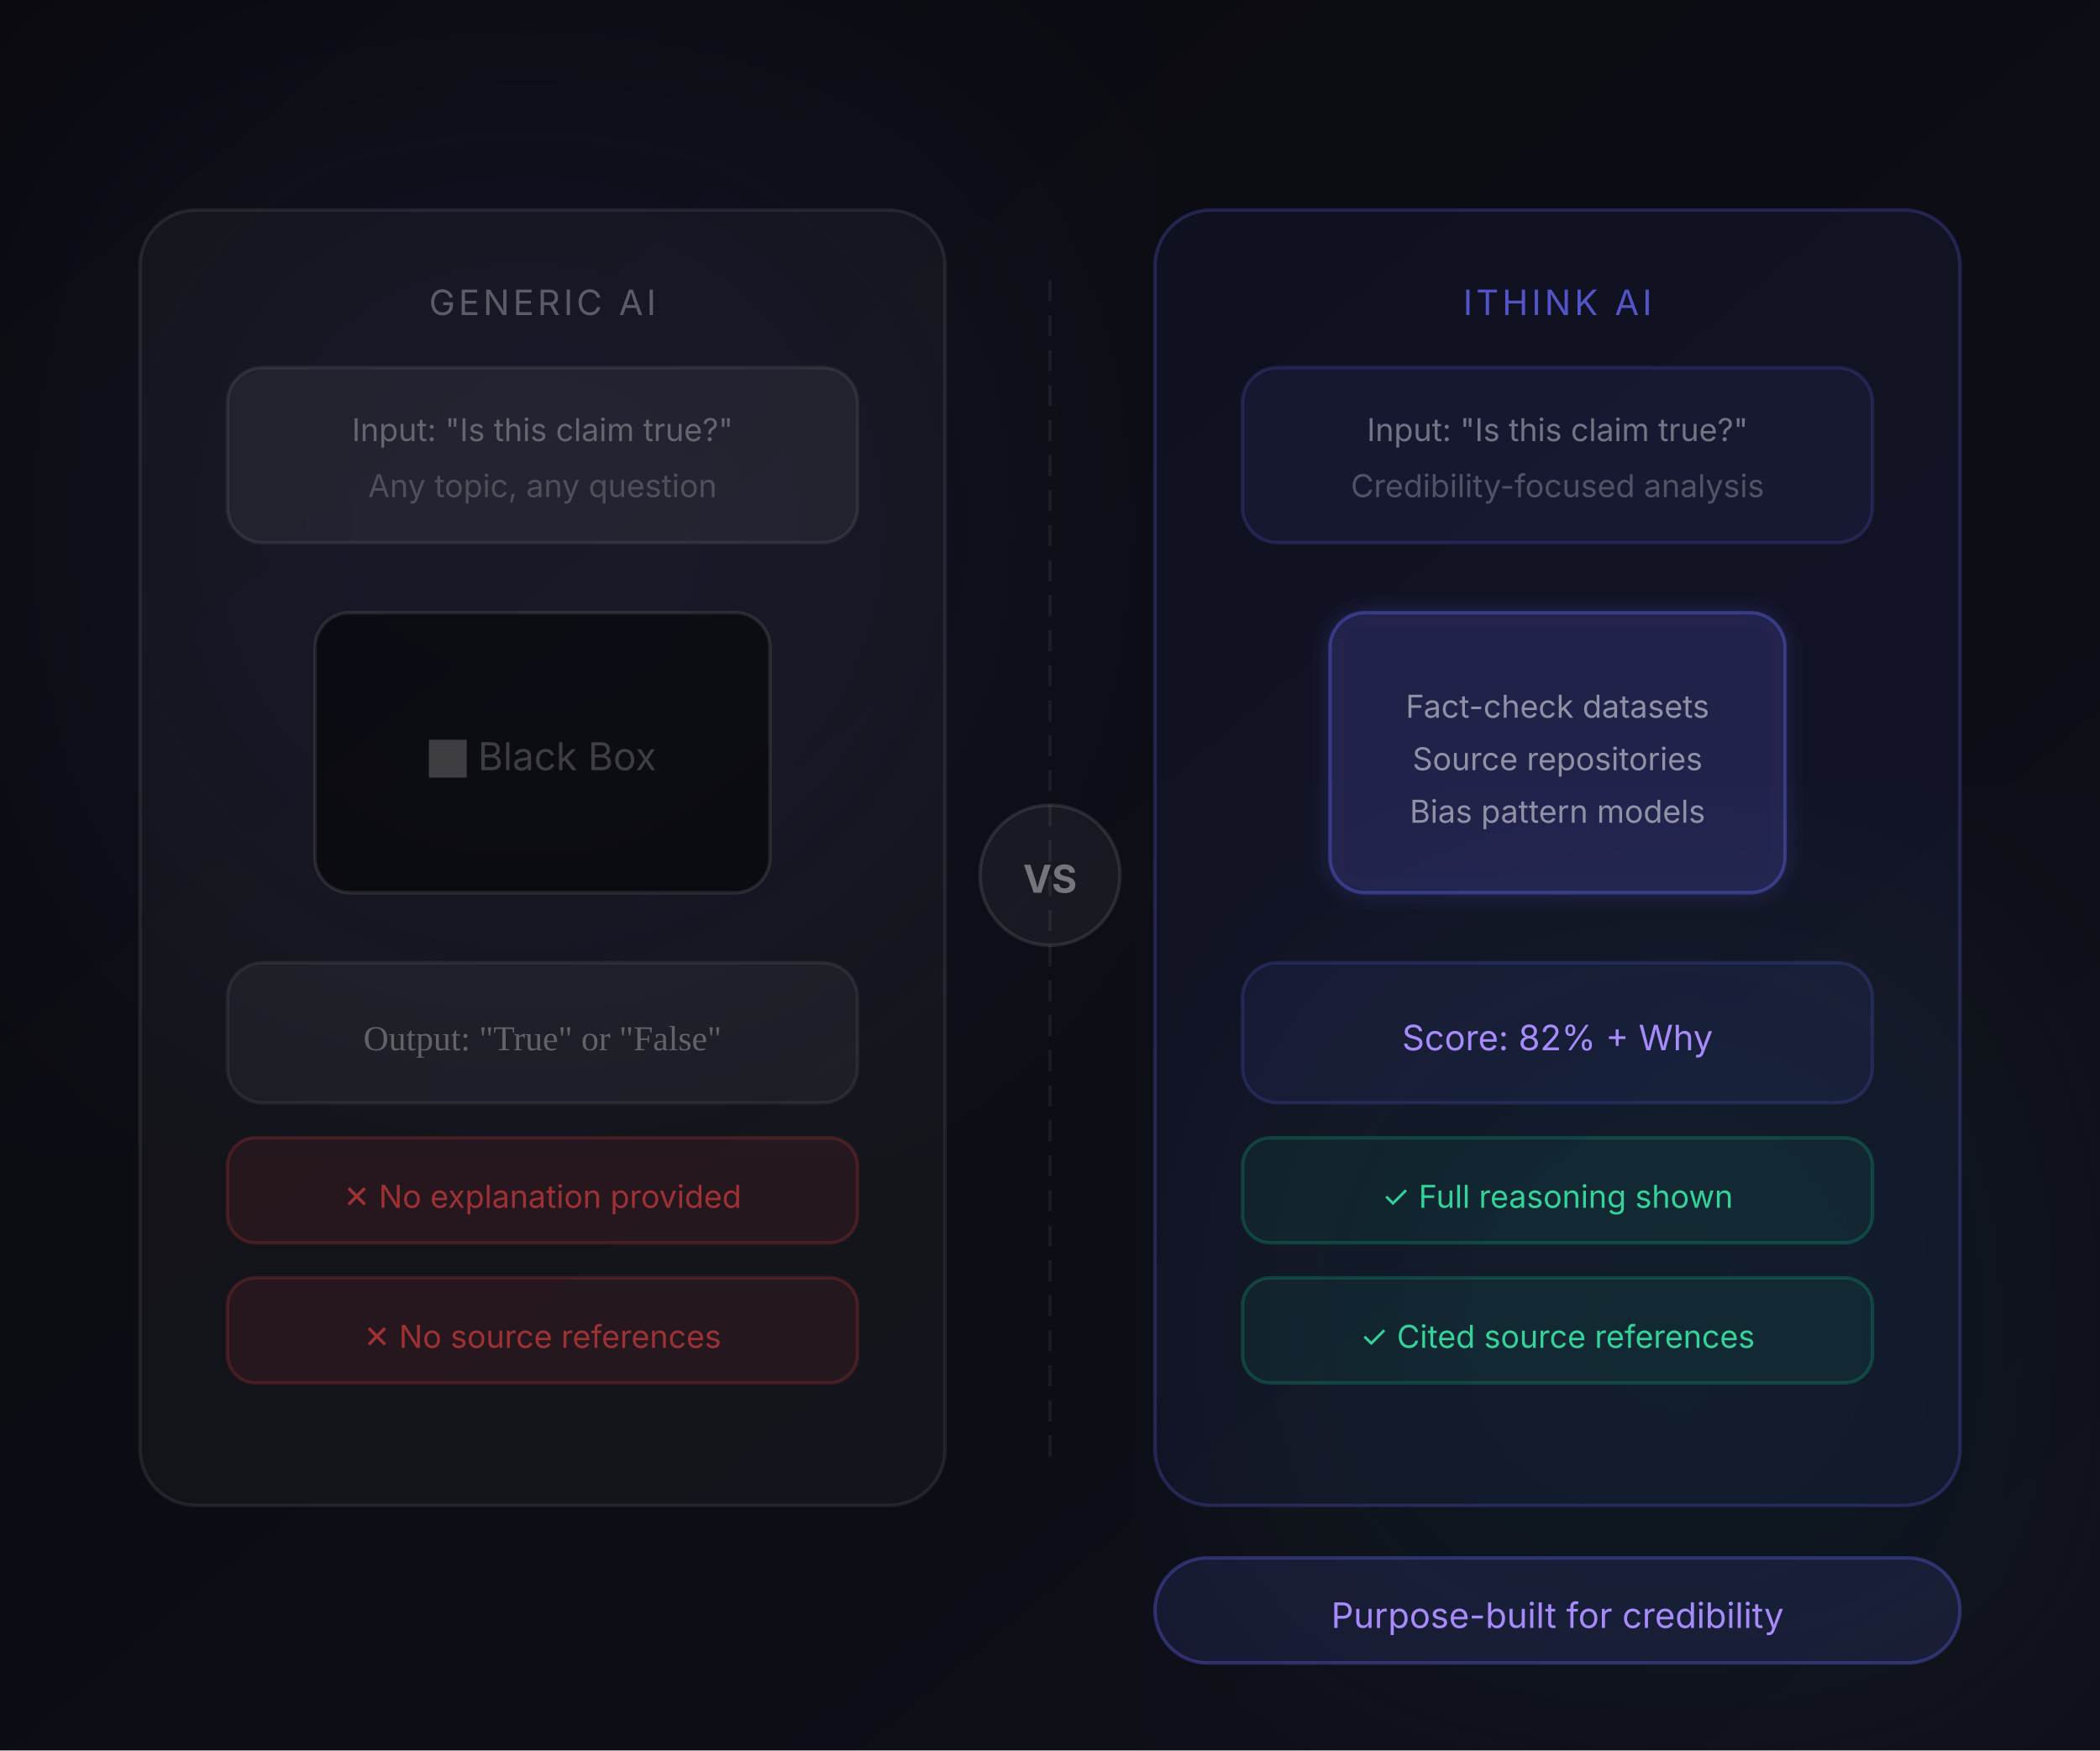
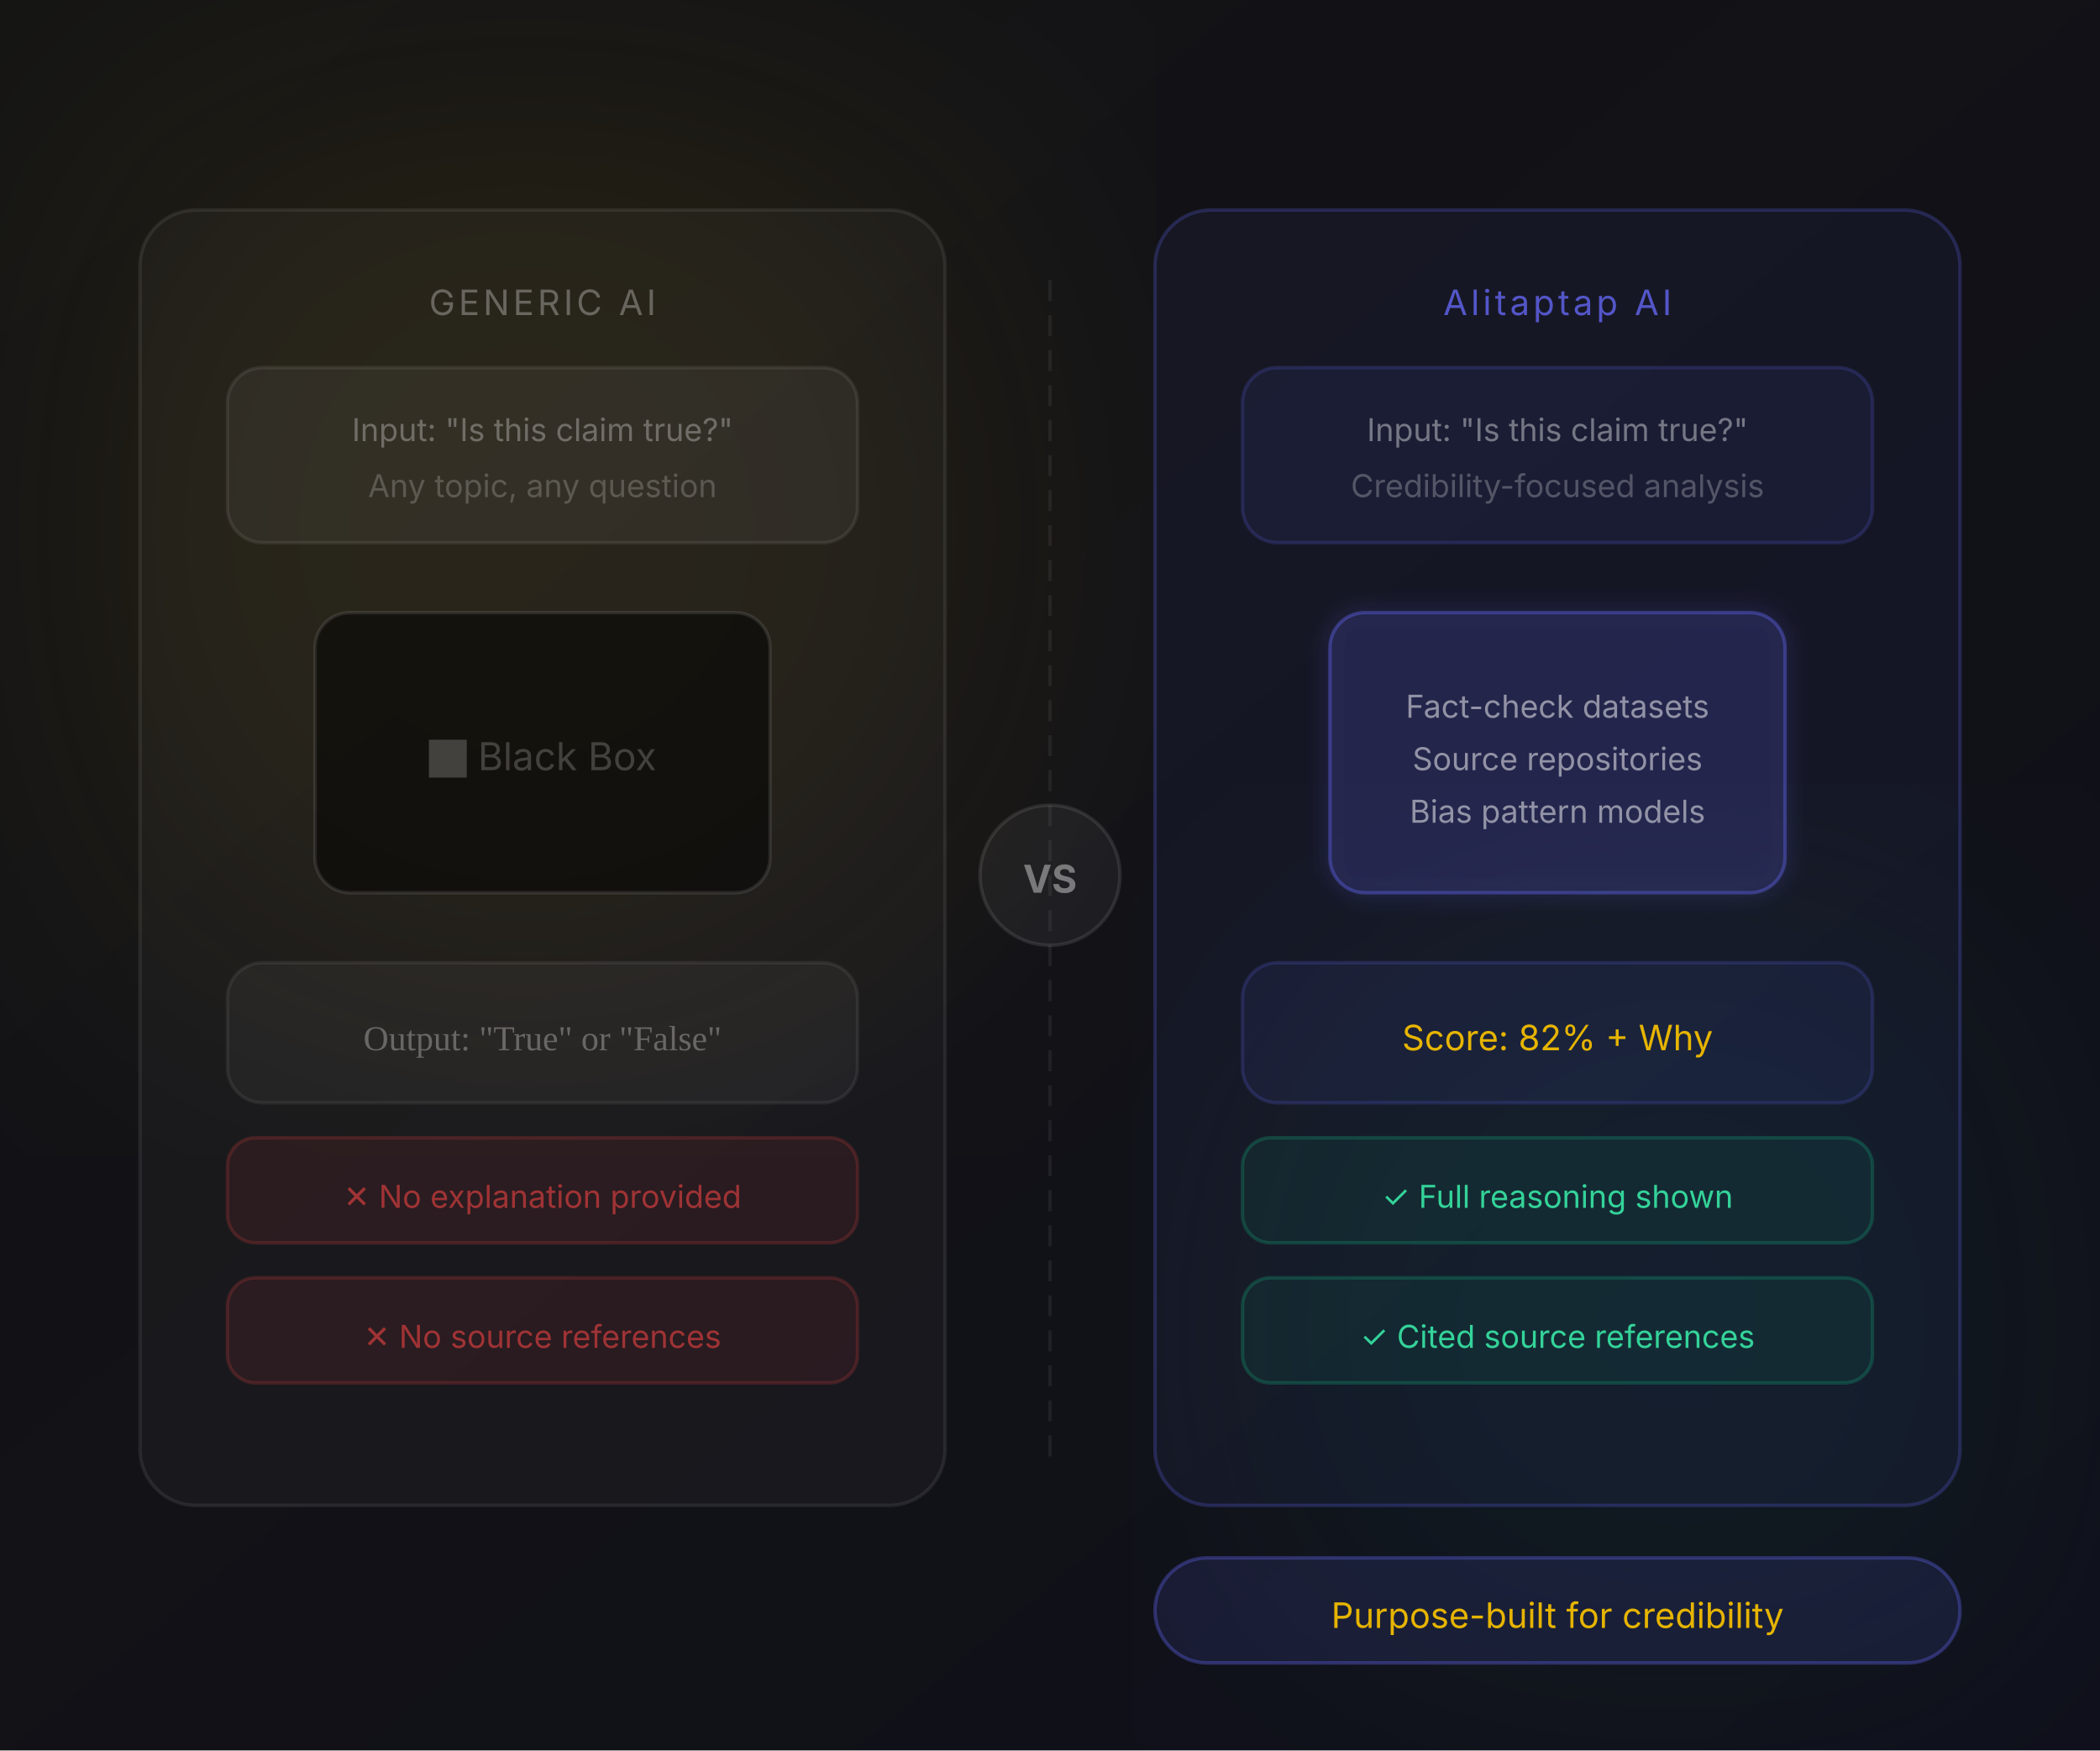
<svg xmlns="http://www.w3.org/2000/svg" viewBox="0 0 600 500" width="600" height="500">
  <defs>
    <linearGradient id="bg" x1="0%" y1="0%" x2="100%" y2="100%">
-       <stop offset="0%" style="stop-color:#0a0a0f" />
+       <stop offset="0%" style="stop-color:#141414" />
      <stop offset="100%" style="stop-color:#0f0f1a" />
    </linearGradient>
    <linearGradient id="purple" x1="0%" y1="0%" x2="100%" y2="100%">
-       <stop offset="0%" style="stop-color:#6366f1" />
-       <stop offset="100%" style="stop-color:#0ea5e9" />
+       <stop offset="0%" style="stop-color:#FFC700" />
+       <stop offset="100%" style="stop-color:#E6B400" />
    </linearGradient>
    <linearGradient id="teal" x1="0%" y1="0%" x2="100%" y2="100%">
      <stop offset="0%" style="stop-color:#0F766E" />
      <stop offset="100%" style="stop-color:#14B8A6" />
    </linearGradient>
    <filter id="blur1">
      <feGaussianBlur stdDeviation="50" />
    </filter>
    <filter id="glow">
      <feGaussianBlur stdDeviation="3" result="b" />
      <feMerge>
        <feMergeNode in="b" />
        <feMergeNode in="SourceGraphic" />
      </feMerge>
    </filter>
  </defs>
  <rect width="600" height="500" fill="url(#bg)" />
-   <circle cx="150" cy="150" r="150" fill="#6366f1" opacity="0.07" filter="url(#blur1)" />
+   <circle cx="150" cy="150" r="150" fill="#FFC700" opacity="0.07" filter="url(#blur1)" />
  <circle cx="480" cy="380" r="130" fill="#14B8A6" opacity="0.06" filter="url(#blur1)" />
  <rect x="40" y="60" width="230" height="370" rx="16" fill="rgba(255,255,255,0.03)" stroke="rgba(255,255,255,0.08)" stroke-width="1" />
  <text x="155" y="90" font-family="Inter,sans-serif" font-size="10" fill="rgba(255,255,255,0.3)" text-anchor="middle" letter-spacing="1">GENERIC AI</text>
  <rect x="65" y="105" width="180" height="50" rx="10" fill="rgba(255,255,255,0.05)" stroke="rgba(255,255,255,0.08)" stroke-width="1" />
  <text x="155" y="126" font-family="Inter,sans-serif" font-size="9" fill="rgba(255,255,255,0.3)" text-anchor="middle">Input: "Is this claim true?"</text>
  <text x="155" y="142" font-family="Inter,sans-serif" font-size="9" fill="rgba(255,255,255,0.2)" text-anchor="middle">Any topic, any question</text>
  <rect x="90" y="175" width="130" height="80" rx="10" fill="rgba(0,0,0,0.5)" stroke="rgba(255,255,255,0.1)" stroke-width="1" />
  <text x="155" y="220" font-family="Inter,sans-serif" font-size="11" fill="rgba(255,255,255,0.2)" text-anchor="middle">⬛ Black Box</text>
  <rect x="65" y="275" width="180" height="40" rx="10" fill="rgba(255,255,255,0.04)" stroke="rgba(255,255,255,0.07)" stroke-width="1" />
  <text x="155" y="300" font-family="Inter,102,241,0.5)" font-size="10" fill="rgba(255,255,255,0.3)" text-anchor="middle">Output: "True" or "False"</text>
  <rect x="65" y="325" width="180" height="30" rx="8" fill="rgba(239,68,68,0.08)" stroke="rgba(239,68,68,0.2)" stroke-width="1" />
  <text x="155" y="345" font-family="Inter,sans-serif" font-size="9" fill="rgba(239,68,68,0.6)" text-anchor="middle">✕ No explanation provided</text>
  <rect x="65" y="365" width="180" height="30" rx="8" fill="rgba(239,68,68,0.08)" stroke="rgba(239,68,68,0.2)" stroke-width="1" />
  <text x="155" y="385" font-family="Inter,sans-serif" font-size="9" fill="rgba(239,68,68,0.6)" text-anchor="middle">✕ No source references</text>
  <line x1="300" y1="80" x2="300" y2="420" stroke="rgba(255,255,255,0.06)" stroke-width="1" stroke-dasharray="6,4" />
  <circle cx="300" cy="250" r="20" fill="rgba(255,255,255,0.05)" stroke="rgba(255,255,255,0.1)" stroke-width="1" />
  <text x="300" y="255" font-family="Inter,sans-serif" font-size="11" font-weight="700" fill="rgba(255,255,255,0.4)" text-anchor="middle">VS</text>
  <rect x="330" y="60" width="230" height="370" rx="16" fill="rgba(99,102,241,0.06)" stroke="rgba(99,102,241,0.25)" stroke-width="1" />
-   <text x="445" y="90" font-family="Inter,sans-serif" font-size="10" fill="rgba(99,102,241,0.8)" text-anchor="middle" letter-spacing="1">ITHINK AI</text>
+   <text x="445" y="90" font-family="Inter,sans-serif" font-size="10" fill="rgba(99,102,241,0.8)" text-anchor="middle" letter-spacing="1">Alitaptap AI</text>
  <rect x="355" y="105" width="180" height="50" rx="10" fill="rgba(99,102,241,0.08)" stroke="rgba(99,102,241,0.2)" stroke-width="1" />
  <text x="445" y="126" font-family="Inter,sans-serif" font-size="9" fill="rgba(255,255,255,0.4)" text-anchor="middle">Input: "Is this claim true?"</text>
  <text x="445" y="142" font-family="Inter,sans-serif" font-size="9" fill="rgba(255,255,255,0.25)" text-anchor="middle">Credibility-focused analysis</text>
  <rect x="380" y="175" width="130" height="80" rx="10" fill="rgba(99,102,241,0.1)" stroke="rgba(99,102,241,0.4)" stroke-width="1" filter="url(#glow)" />
  <text x="445" y="205" font-family="Inter,sans-serif" font-size="9" fill="rgba(255,255,255,0.5)" text-anchor="middle">Fact-check datasets</text>
  <text x="445" y="220" font-family="Inter,sans-serif" font-size="9" fill="rgba(255,255,255,0.5)" text-anchor="middle">Source repositories</text>
  <text x="445" y="235" font-family="Inter,sans-serif" font-size="9" fill="rgba(255,255,255,0.5)" text-anchor="middle">Bias pattern models</text>
  <rect x="355" y="275" width="180" height="40" rx="10" fill="rgba(99,102,241,0.08)" stroke="rgba(99,102,241,0.2)" stroke-width="1" />
-   <text x="445" y="300" font-family="Inter,sans-serif" font-size="10" fill="#a78bfa" text-anchor="middle">Score: 82% + Why</text>
+   <text x="445" y="300" font-family="Inter,sans-serif" font-size="10" fill="#E6B400" text-anchor="middle">Score: 82% + Why</text>
  <rect x="355" y="325" width="180" height="30" rx="8" fill="rgba(16,185,129,0.08)" stroke="rgba(16,185,129,0.25)" stroke-width="1" />
  <text x="445" y="345" font-family="Inter,sans-serif" font-size="9" fill="#34d399" text-anchor="middle">✓ Full reasoning shown</text>
  <rect x="355" y="365" width="180" height="30" rx="8" fill="rgba(16,185,129,0.08)" stroke="rgba(16,185,129,0.25)" stroke-width="1" />
  <text x="445" y="385" font-family="Inter,sans-serif" font-size="9" fill="#34d399" text-anchor="middle">✓ Cited source references</text>
  <rect x="330" y="445" width="230" height="30" rx="15" fill="rgba(99,102,241,0.12)" stroke="rgba(99,102,241,0.35)" stroke-width="1" />
-   <text x="445" y="465" font-family="Inter,sans-serif" font-size="10" fill="#a78bfa" text-anchor="middle">Purpose-built for credibility</text>
+   <text x="445" y="465" font-family="Inter,sans-serif" font-size="10" fill="#E6B400" text-anchor="middle">Purpose-built for credibility</text>
</svg>
